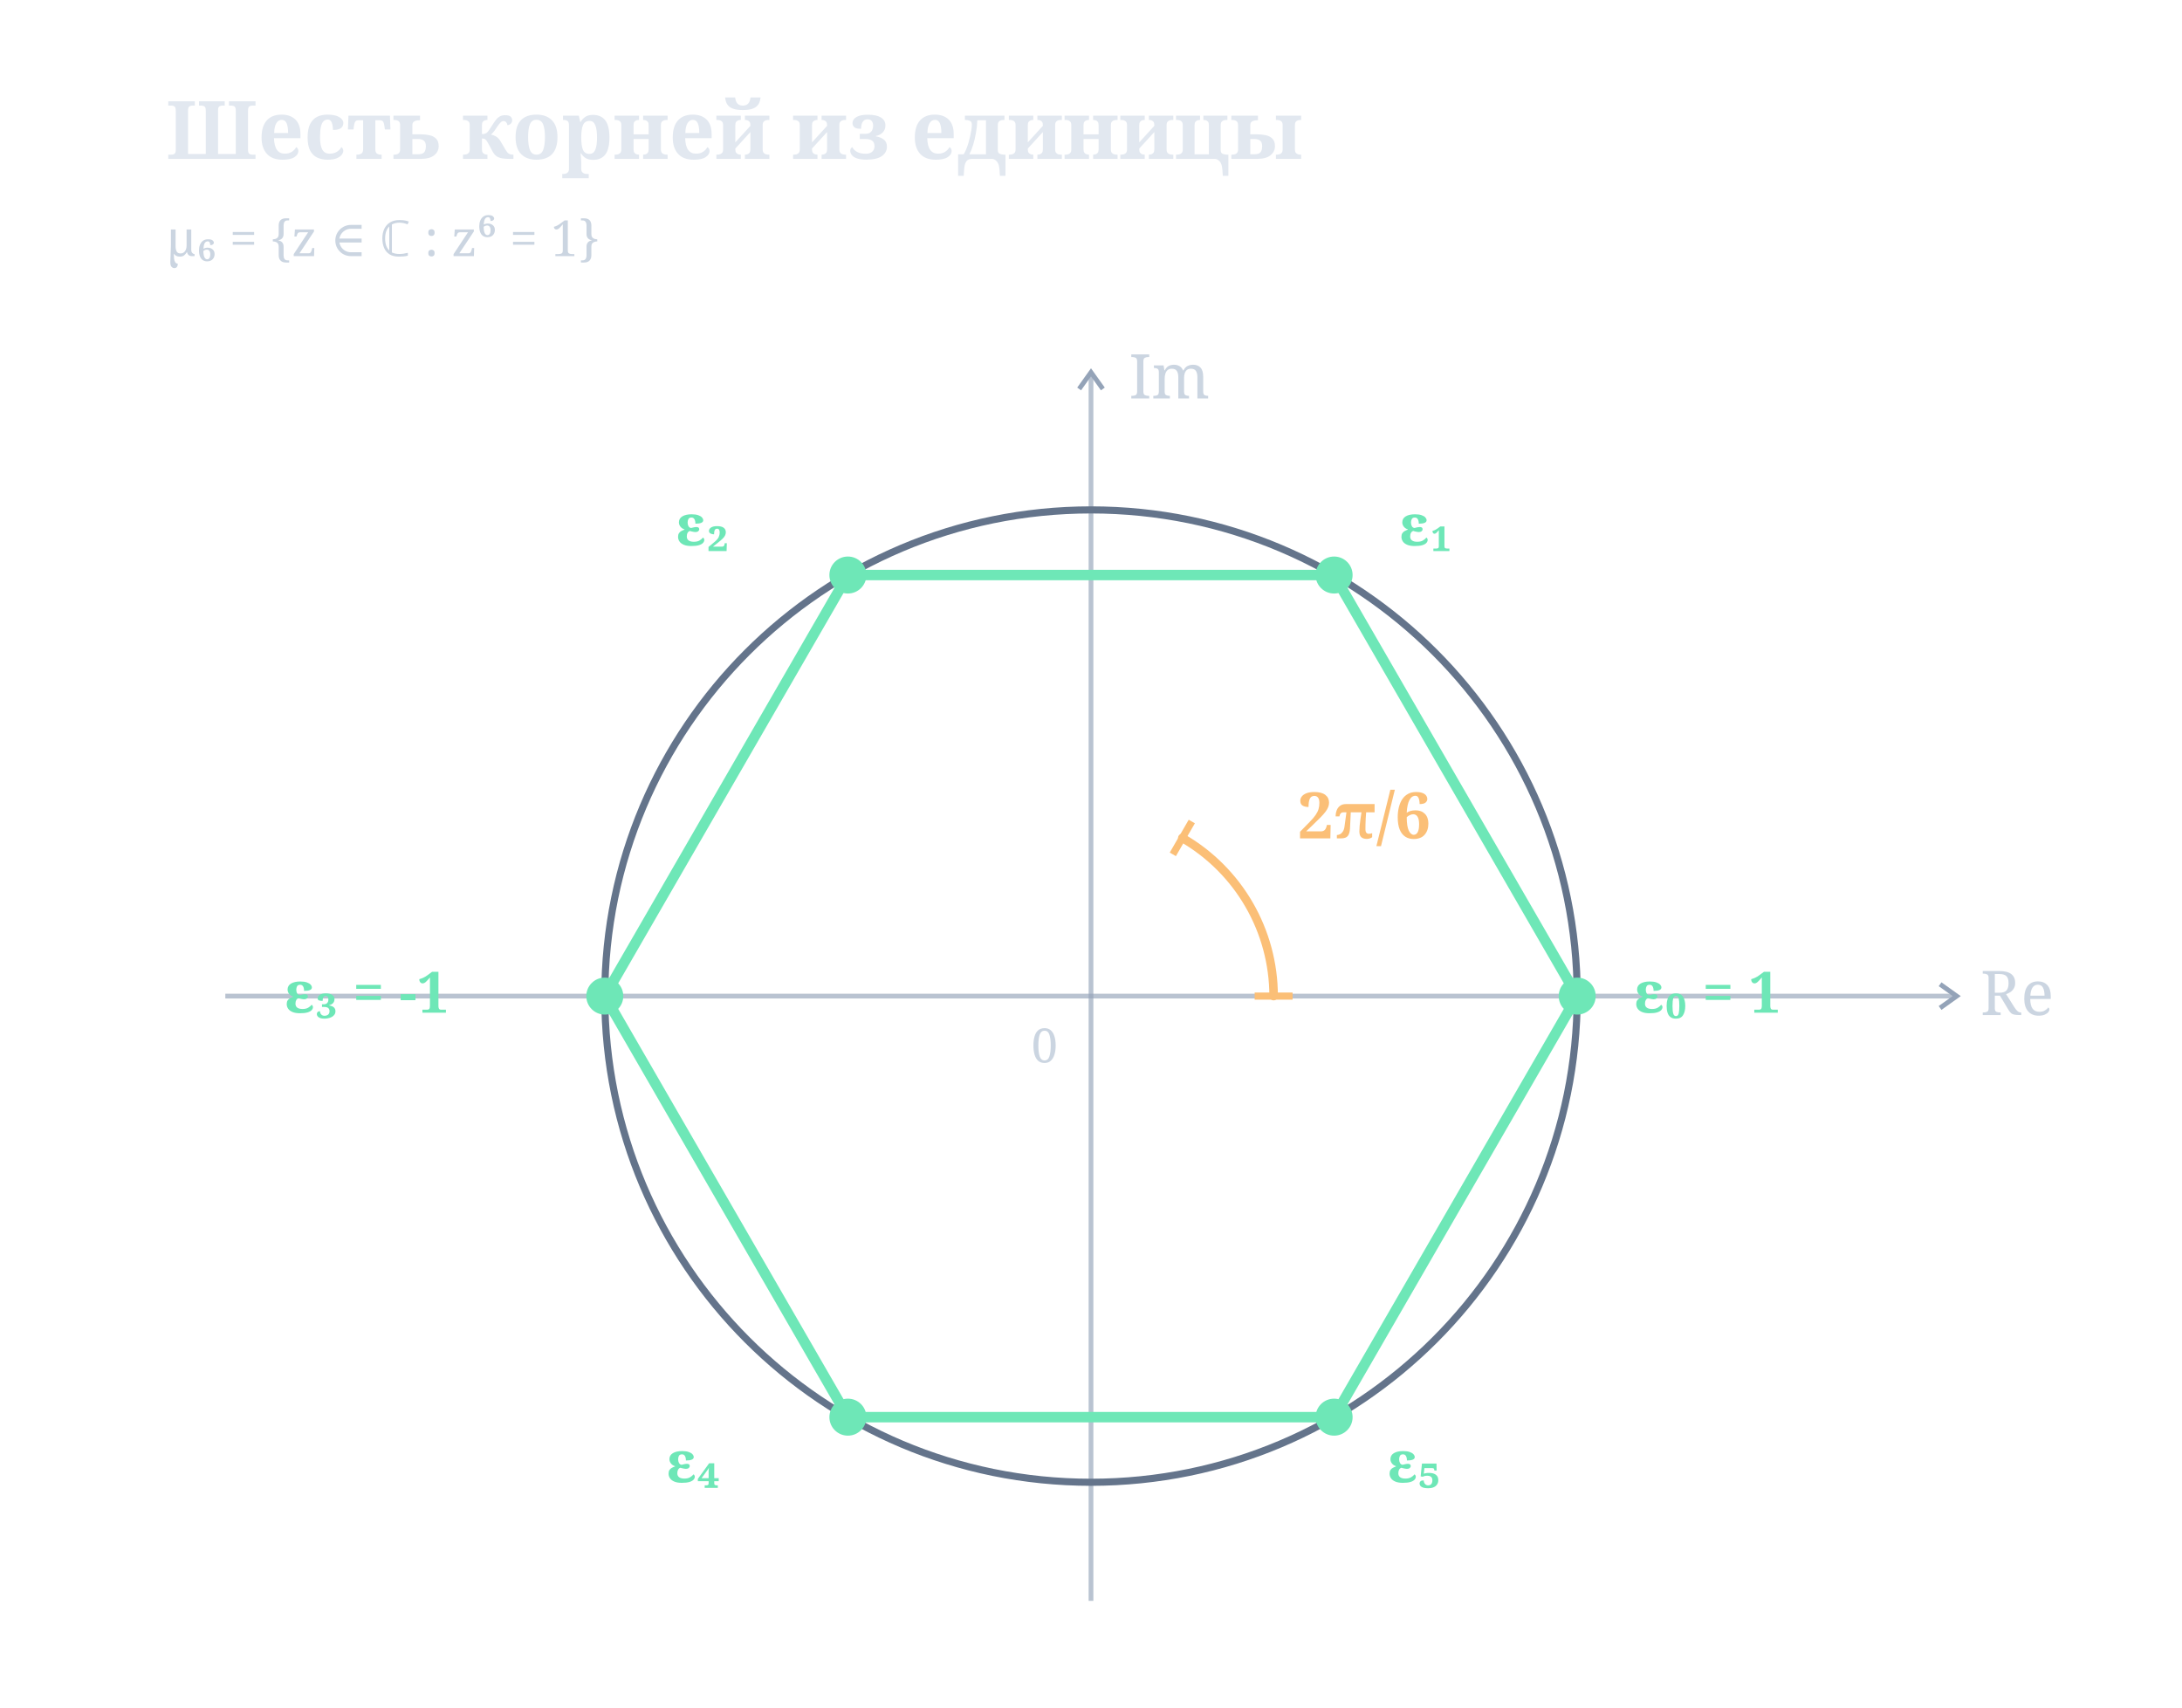
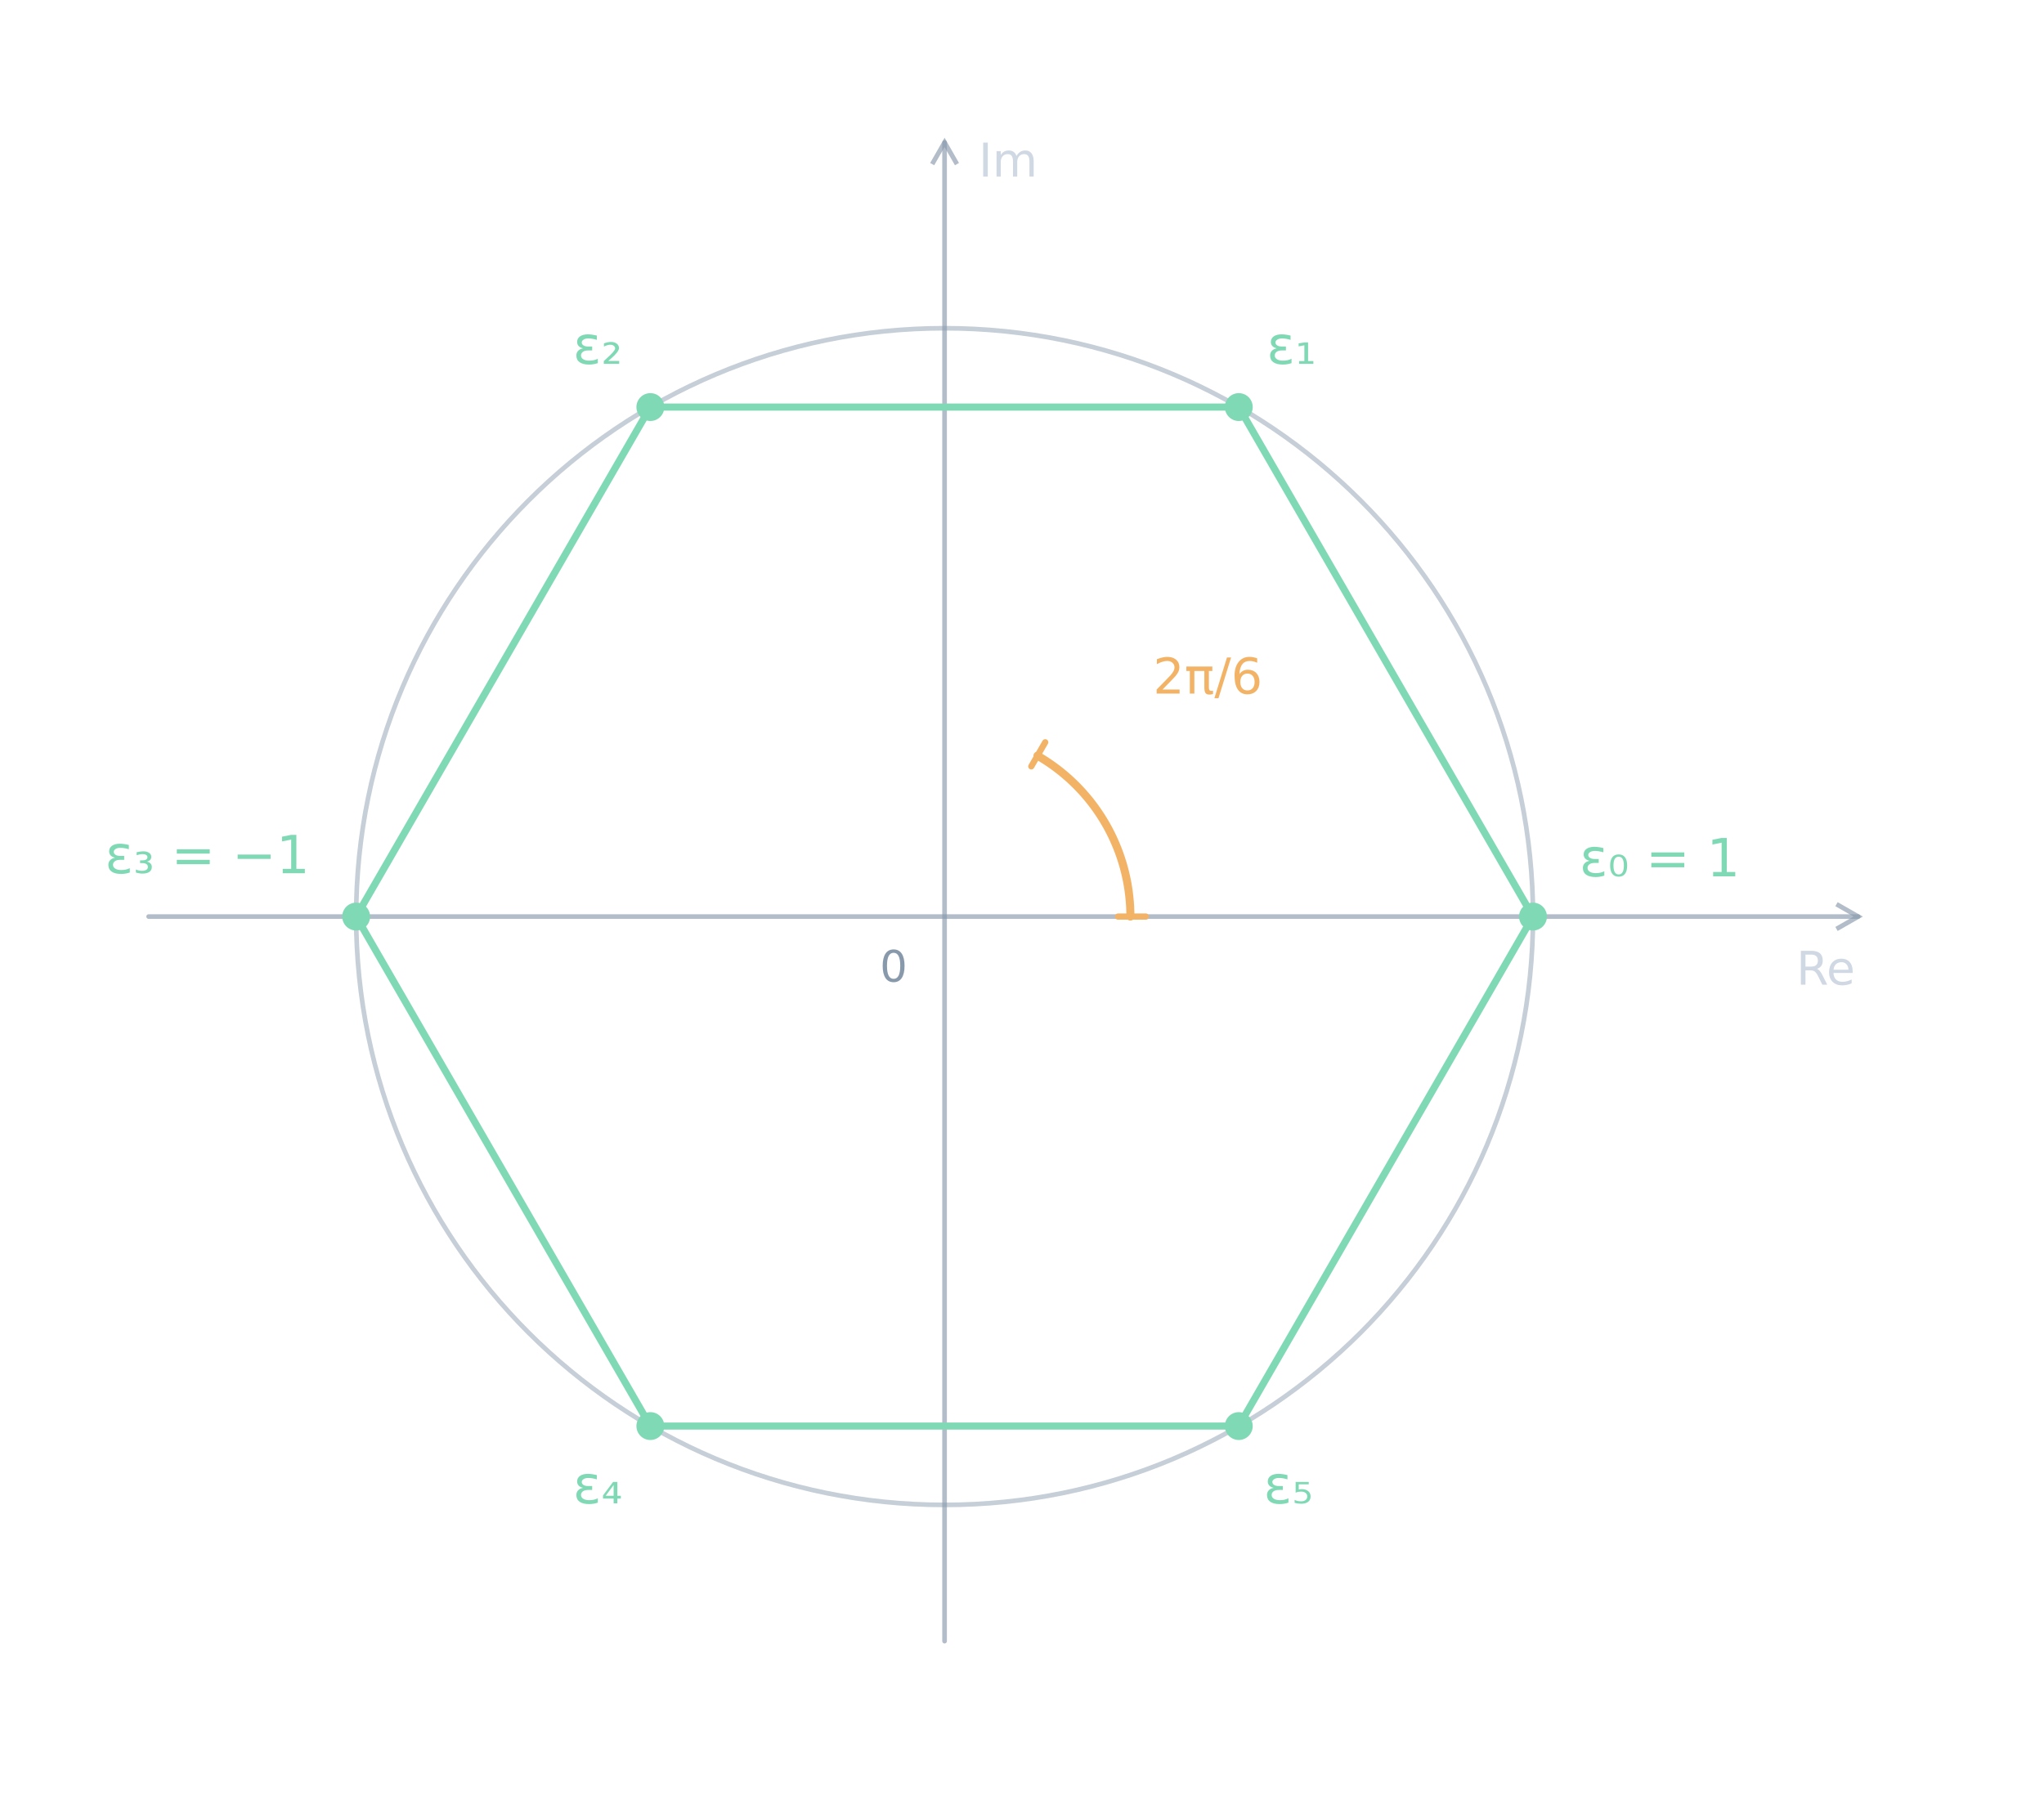
- <svg xmlns="http://www.w3.org/2000/svg" width="920" height="720" viewBox="0 0 920 720" role="img" aria-label="Шесть корней из единицы">
-   <defs>
-     <marker id="axisArrow" markerWidth="10" markerHeight="10" refX="7" refY="3.5" orient="auto">
-       <path d="M0 0L7 3.5L0 7" fill="none" stroke="#94a3b8" stroke-width="1.3" />
-     </marker>
-     <marker id="warmArrow" markerWidth="9" markerHeight="9" refX="8" refY="4" orient="auto">
-       <path d="M0 0L8 4L0 8" fill="#fbbf77" />
-     </marker>
-   </defs>
-   <text x="70.0" y="67.0" fill="#e2e8f0" font-size="34" font-weight="600" text-anchor="start" font-family="Georgia, Cambria, serif">Шесть корней из единицы</text>
-   <text x="70.0" y="108.0" fill="#cbd5e1" font-size="21" font-weight="400" text-anchor="start" font-family="Georgia, Cambria, serif">μ₆ = {z ∈ ℂ : z⁶ = 1}</text>
-   <line x1="95.00" y1="420.00" x2="825.00" y2="420.00" stroke="#94a3b8" stroke-width="2" opacity="0.65" />
-   <line x1="460.00" y1="675.00" x2="460.00" y2="157.00" stroke="#94a3b8" stroke-width="2" opacity="0.65" />
-   <path d="M818 415L825 420L818 425 M455 164L460 157L465 164" fill="none" stroke="#94a3b8" stroke-width="2" />
-   <text x="835.0" y="428.0" fill="#cbd5e1" font-size="26" font-weight="400" text-anchor="start" font-family="Georgia, Cambria, serif">Re</text>
-   <text x="476.0" y="168.0" fill="#cbd5e1" font-size="26" font-weight="400" text-anchor="start" font-family="Georgia, Cambria, serif">Im</text>
-   <text x="446.0" y="448.0" fill="#cbd5e1" font-size="20" font-weight="400" text-anchor="end" font-family="Georgia, Cambria, serif">0</text>
-   <circle cx="460" cy="420" r="205" fill="none" stroke="#64748b" stroke-width="3" />
-   <line x1="665.00" y1="420.00" x2="562.50" y2="242.46" stroke="#6ee7b7" stroke-width="4.4" opacity="1" />
-   <line x1="562.50" y1="242.46" x2="357.50" y2="242.46" stroke="#6ee7b7" stroke-width="4.4" opacity="1" />
-   <line x1="357.50" y1="242.46" x2="255.00" y2="420.00" stroke="#6ee7b7" stroke-width="4.4" opacity="1" />
-   <line x1="255.00" y1="420.00" x2="357.50" y2="597.54" stroke="#6ee7b7" stroke-width="4.4" opacity="1" />
-   <line x1="357.50" y1="597.54" x2="562.50" y2="597.54" stroke="#6ee7b7" stroke-width="4.4" opacity="1" />
-   <line x1="562.50" y1="597.54" x2="665.00" y2="420.00" stroke="#6ee7b7" stroke-width="4.4" opacity="1" />
-   <circle cx="665.00" cy="420.00" r="7.8" fill="#6ee7b7" />
-   <circle cx="562.50" cy="242.46" r="7.8" fill="#6ee7b7" />
-   <circle cx="357.50" cy="242.46" r="7.8" fill="#6ee7b7" />
-   <circle cx="255.00" cy="420.00" r="7.8" fill="#6ee7b7" />
-   <circle cx="357.50" cy="597.54" r="7.8" fill="#6ee7b7" />
-   <circle cx="562.50" cy="597.54" r="7.8" fill="#6ee7b7" />
-   <text x="689.0" y="427.0" fill="#6ee7b7" font-size="24" font-weight="600" text-anchor="start" font-family="Georgia, Cambria, serif">ε₀ = 1</text>
-   <text x="590.0" y="230.0" fill="#6ee7b7" font-size="24" font-weight="600" text-anchor="start" font-family="Georgia, Cambria, serif">ε₁</text>
-   <text x="285.0" y="230.0" fill="#6ee7b7" font-size="24" font-weight="600" text-anchor="start" font-family="Georgia, Cambria, serif">ε₂</text>
-   <text x="120.0" y="427.0" fill="#6ee7b7" font-size="24" font-weight="600" text-anchor="start" font-family="Georgia, Cambria, serif">ε₃ = -1</text>
-   <text x="281.0" y="625.0" fill="#6ee7b7" font-size="24" font-weight="600" text-anchor="start" font-family="Georgia, Cambria, serif">ε₄</text>
-   <text x="585.0" y="625.0" fill="#6ee7b7" font-size="24" font-weight="600" text-anchor="start" font-family="Georgia, Cambria, serif">ε₅</text>
-   <path d="M537.00,420.00 A77,77 0 0 0 498.50,353.32" fill="none" stroke="#fbbf77" stroke-width="3.6" stroke-linecap="round" />
-   <line x1="529.00" y1="420.00" x2="545.00" y2="420.00" stroke="#fbbf77" stroke-width="3" opacity="1" />
-   <line x1="494.50" y1="360.24" x2="502.50" y2="346.39" stroke="#fbbf77" stroke-width="3" opacity="1" />
-   <text x="575.2" y="353.5" fill="#fbbf77" font-size="27" font-weight="600" text-anchor="middle" font-family="Georgia, Cambria, serif">2π/6</text>
+ <svg xmlns="http://www.w3.org/2000/svg" width="660" height="580" viewBox="0 0 660 580">
+   <line x1="48.00" y1="296.00" x2="600.00" y2="296.00" stroke="#8899ac" stroke-width="1.5" opacity="0.65" stroke-linecap="round" />
+   <line x1="305.00" y1="530.00" x2="305.00" y2="46.00" stroke="#8899ac" stroke-width="1.5" opacity="0.65" stroke-linecap="round" />
+   <path d="M 593 292 L 600 296 L 593 300" fill="none" stroke="#8899ac" stroke-width="1.5" opacity="0.65" />
+   <path d="M 301 53 L 305 46 L 309 53" fill="none" stroke="#8899ac" stroke-width="1.5" opacity="0.65" />
+   <text x="599.0" y="318.0" fill="#cfd8e3" font-family="DejaVu Sans, Arial, sans-serif" font-size="15" font-weight="normal" text-anchor="end">Re</text>
+   <text x="316.0" y="57.0" fill="#cfd8e3" font-family="DejaVu Sans, Arial, sans-serif" font-size="15" font-weight="normal" text-anchor="start">Im</text>
+   <text x="293.0" y="317.0" fill="#8899ac" font-family="DejaVu Sans, Arial, sans-serif" font-size="14" font-weight="normal" text-anchor="end">0</text>
+   <circle cx="305" cy="296" r="190" fill="none" stroke="#8899ac" stroke-width="1.5" opacity="0.48" />
+   <polygon points="495.00,296.00 400.00,131.46 210.00,131.46 115.00,296.00 210.00,460.54 400.00,460.54" fill="none" stroke="#80d9b5" stroke-width="2.3" stroke-linejoin="round" />
+   <path d="M 365.00,296.00 L 365.00,295.48 L 364.99,294.95 L 364.98,294.43 L 364.96,293.91 L 364.94,293.38 L 364.92,292.86 L 364.89,292.34 L 364.85,291.81 L 364.82,291.29 L 364.77,290.77 L 364.72,290.25 L 364.67,289.73 L 364.61,289.21 L 364.55,288.69 L 364.49,288.17 L 364.42,287.65 L 364.34,287.13 L 364.26,286.61 L 364.18,286.10 L 364.09,285.58 L 364.00,285.07 L 363.90,284.55 L 363.80,284.04 L 363.69,283.53 L 363.58,283.01 L 363.46,282.50 L 363.34,281.99 L 363.22,281.48 L 363.09,280.98 L 362.96,280.47 L 362.82,279.97 L 362.68,279.46 L 362.53,278.96 L 362.38,278.46 L 362.22,277.96 L 362.06,277.46 L 361.90,276.96 L 361.73,276.47 L 361.56,275.97 L 361.38,275.48 L 361.20,274.99 L 361.01,274.50 L 360.83,274.01 L 360.63,273.52 L 360.43,273.04 L 360.23,272.56 L 360.02,272.08 L 359.81,271.60 L 359.60,271.12 L 359.38,270.64 L 359.16,270.17 L 358.93,269.70 L 358.70,269.23 L 358.46,268.76 L 358.22,268.30 L 357.98,267.83 L 357.73,267.37 L 357.48,266.91 L 357.22,266.45 L 356.96,266.00 L 356.70,265.55 L 356.43,265.10 L 356.16,264.65 L 355.88,264.20 L 355.60,263.76 L 355.32,263.32 L 355.03,262.88 L 354.74,262.45 L 354.45,262.02 L 354.15,261.59 L 353.85,261.16 L 353.54,260.73 L 353.23,260.31 L 352.92,259.89 L 352.60,259.47 L 352.28,259.06 L 351.96,258.65 L 351.63,258.24 L 351.30,257.84 L 350.96,257.43 L 350.62,257.03 L 350.28,256.64 L 349.94,256.24 L 349.59,255.85 L 349.24,255.46 L 348.88,255.08 L 348.52,254.70 L 348.16,254.32 L 347.80,253.95 L 347.43,253.57 L 347.05,253.20 L 346.68,252.84 L 346.30,252.48 L 345.92,252.12 L 345.54,251.76 L 345.15,251.41 L 344.76,251.06 L 344.36,250.72 L 343.97,250.38 L 343.57,250.04 L 343.16,249.70 L 342.76,249.37 L 342.35,249.04 L 341.94,248.72 L 341.53,248.40 L 341.11,248.08 L 340.69,247.77 L 340.27,247.46 L 339.84,247.15 L 339.41,246.85 L 338.98,246.55 L 338.55,246.26 L 338.12,245.97 L 337.68,245.68 L 337.24,245.40 L 336.80,245.12 L 336.35,244.84 L 335.90,244.57 L 335.45,244.30 L 335.00,244.04" fill="none" stroke="#f3b366" stroke-width="2.6" stroke-linecap="round" />
+   <line x1="361.00" y1="296.00" x2="370.00" y2="296.00" stroke="#f3b366" stroke-width="2" opacity="1" stroke-linecap="round" />
+   <line x1="333.00" y1="247.50" x2="337.50" y2="239.71" stroke="#f3b366" stroke-width="2" opacity="1" stroke-linecap="round" />
+   <text x="390.0" y="224.0" fill="#f3b366" font-family="DejaVu Sans, Arial, sans-serif" font-size="16" font-weight="normal" text-anchor="middle">2π/6</text>
+   <circle cx="495.00" cy="296.00" r="4.5" fill="#80d9b5" />
+   <circle cx="400.00" cy="131.46" r="4.5" fill="#80d9b5" />
+   <circle cx="210.00" cy="131.46" r="4.5" fill="#80d9b5" />
+   <circle cx="115.00" cy="296.00" r="4.5" fill="#80d9b5" />
+   <circle cx="210.00" cy="460.54" r="4.5" fill="#80d9b5" />
+   <circle cx="400.00" cy="460.54" r="4.5" fill="#80d9b5" />
+   <text x="510.0" y="283.0" fill="#80d9b5" font-family="DejaVu Sans, Arial, sans-serif" font-size="17" font-weight="normal" text-anchor="start">ε₀ = 1</text>
+   <text x="409.0" y="117.5" fill="#80d9b5" font-family="DejaVu Sans, Arial, sans-serif" font-size="17" font-weight="normal" text-anchor="start">ε₁</text>
+   <text x="201.0" y="117.5" fill="#80d9b5" font-family="DejaVu Sans, Arial, sans-serif" font-size="17" font-weight="normal" text-anchor="end">ε₂</text>
+   <text x="100.0" y="282.0" fill="#80d9b5" font-family="DejaVu Sans, Arial, sans-serif" font-size="17" font-weight="normal" text-anchor="end">ε₃ = −1</text>
+   <text x="201.0" y="485.5" fill="#80d9b5" font-family="DejaVu Sans, Arial, sans-serif" font-size="17" font-weight="normal" text-anchor="end">ε₄</text>
+   <text x="408.0" y="485.5" fill="#80d9b5" font-family="DejaVu Sans, Arial, sans-serif" font-size="17" font-weight="normal" text-anchor="start">ε₅</text>
</svg>
